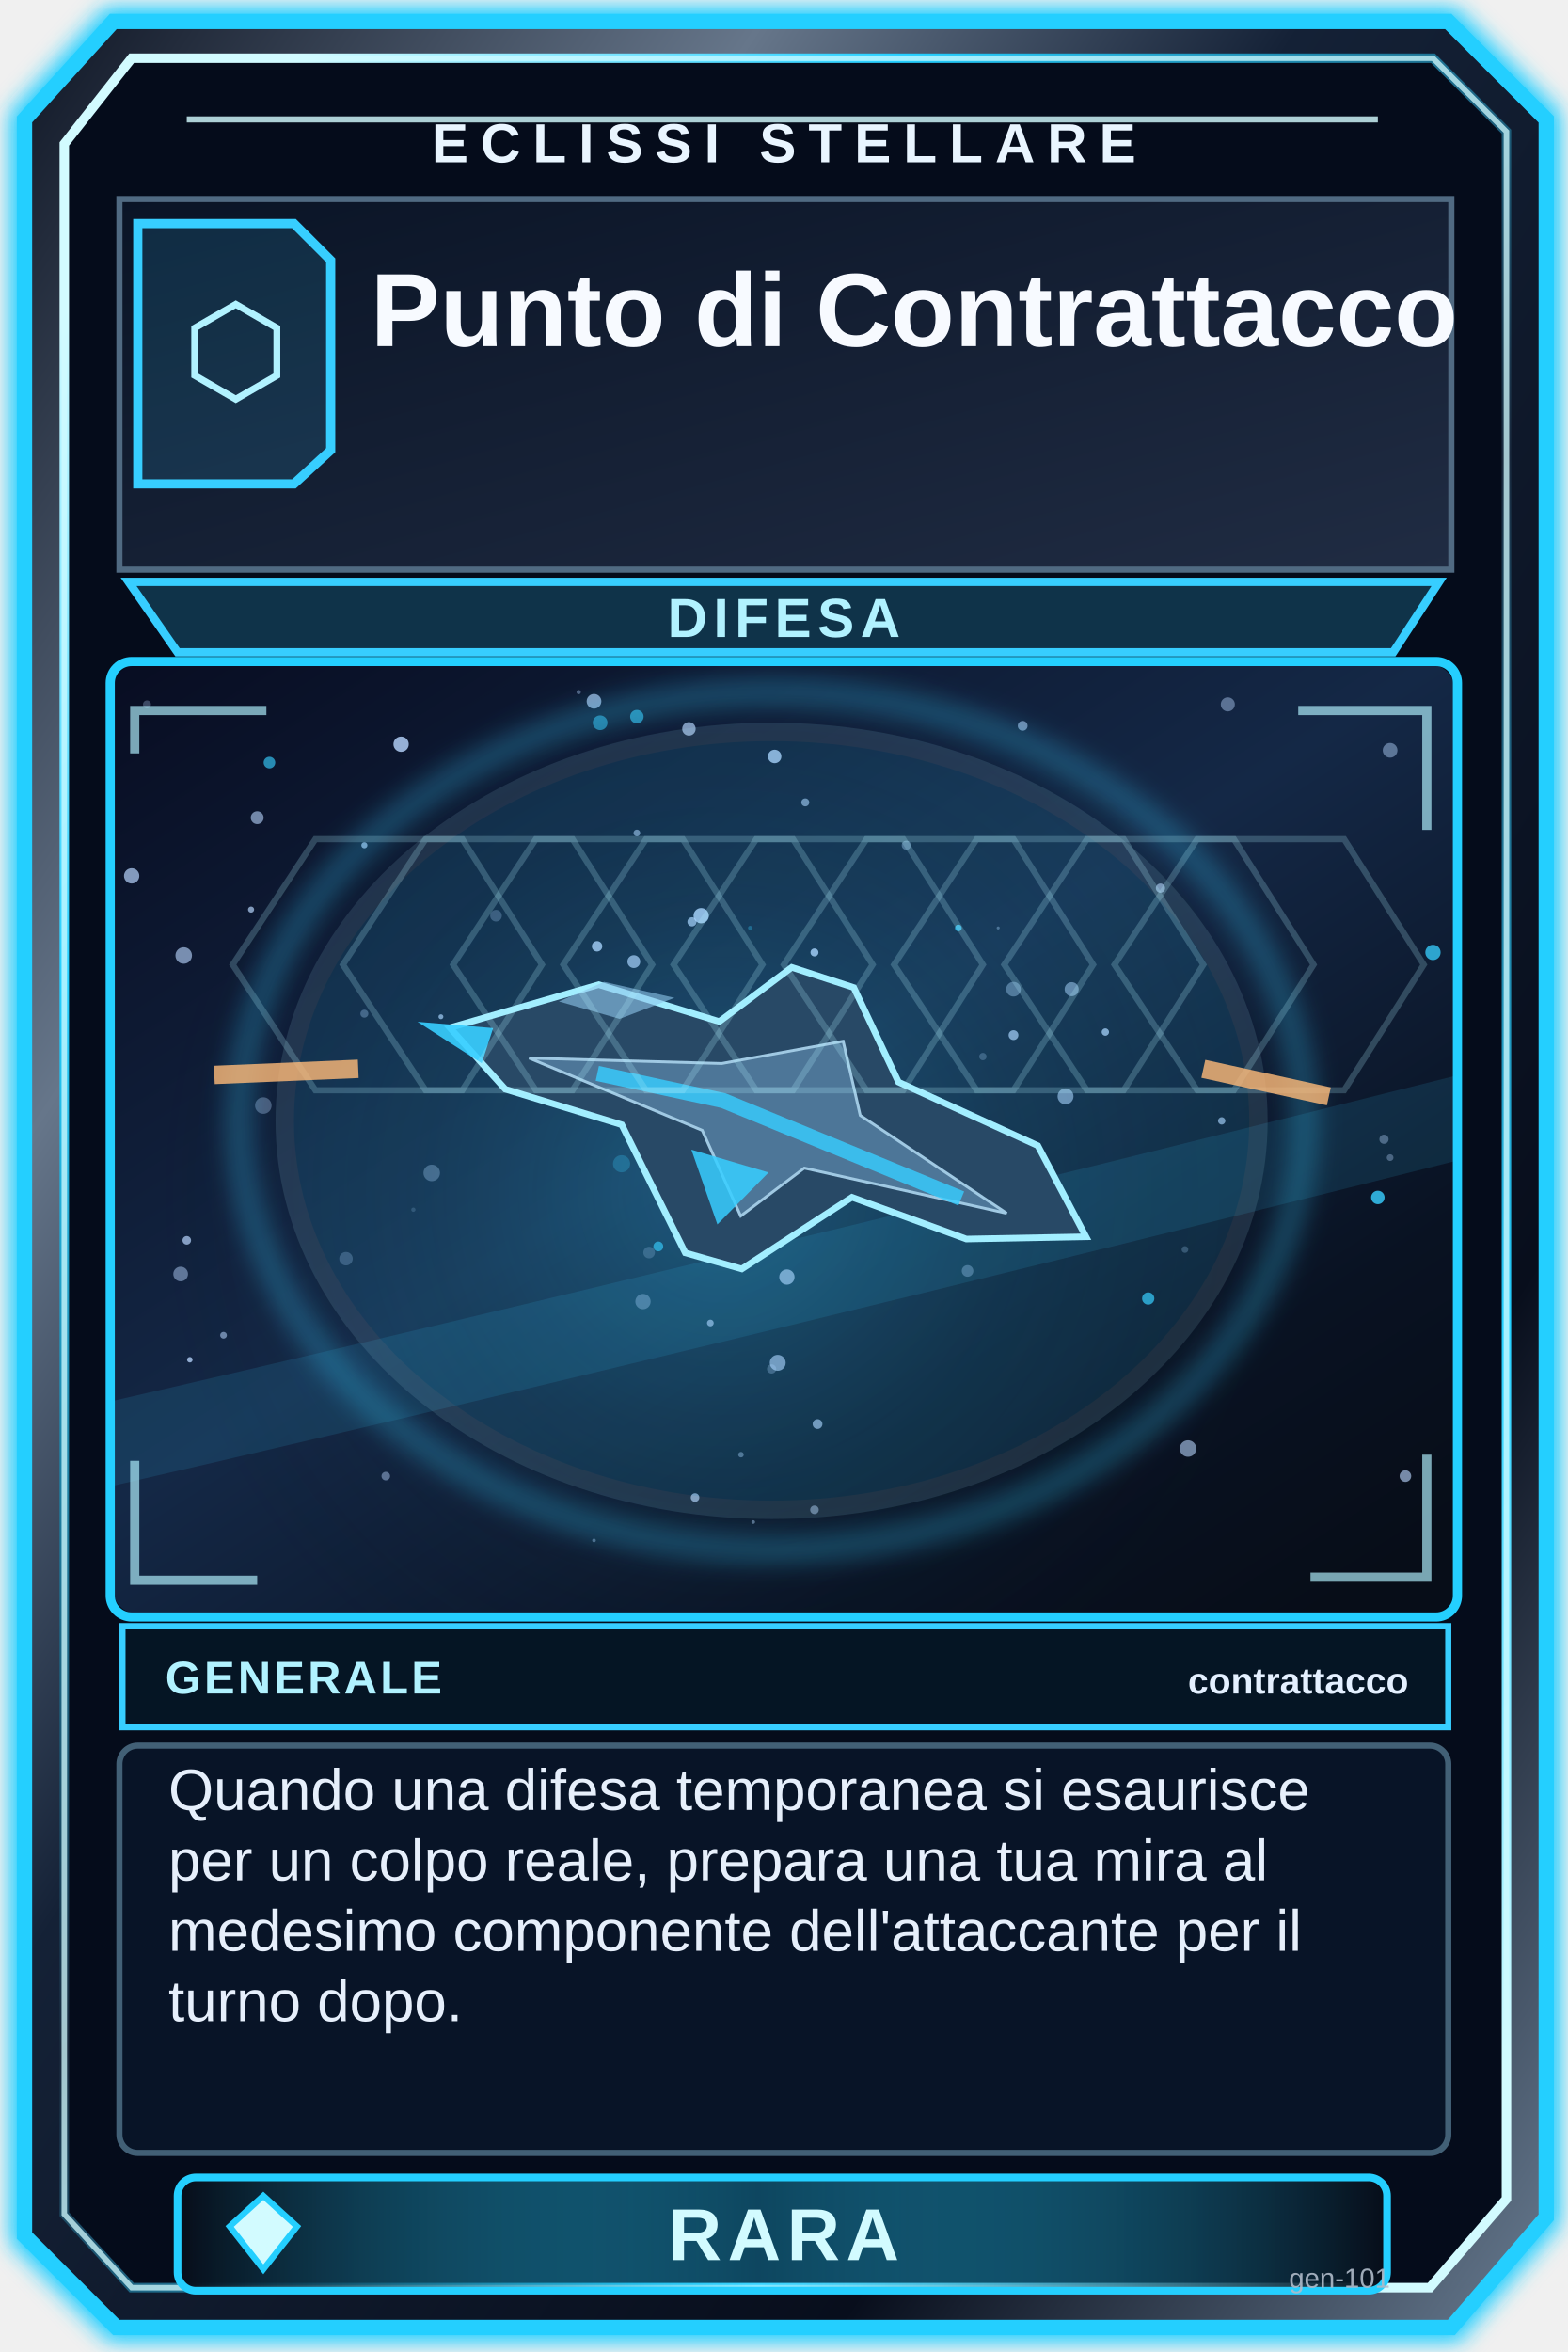
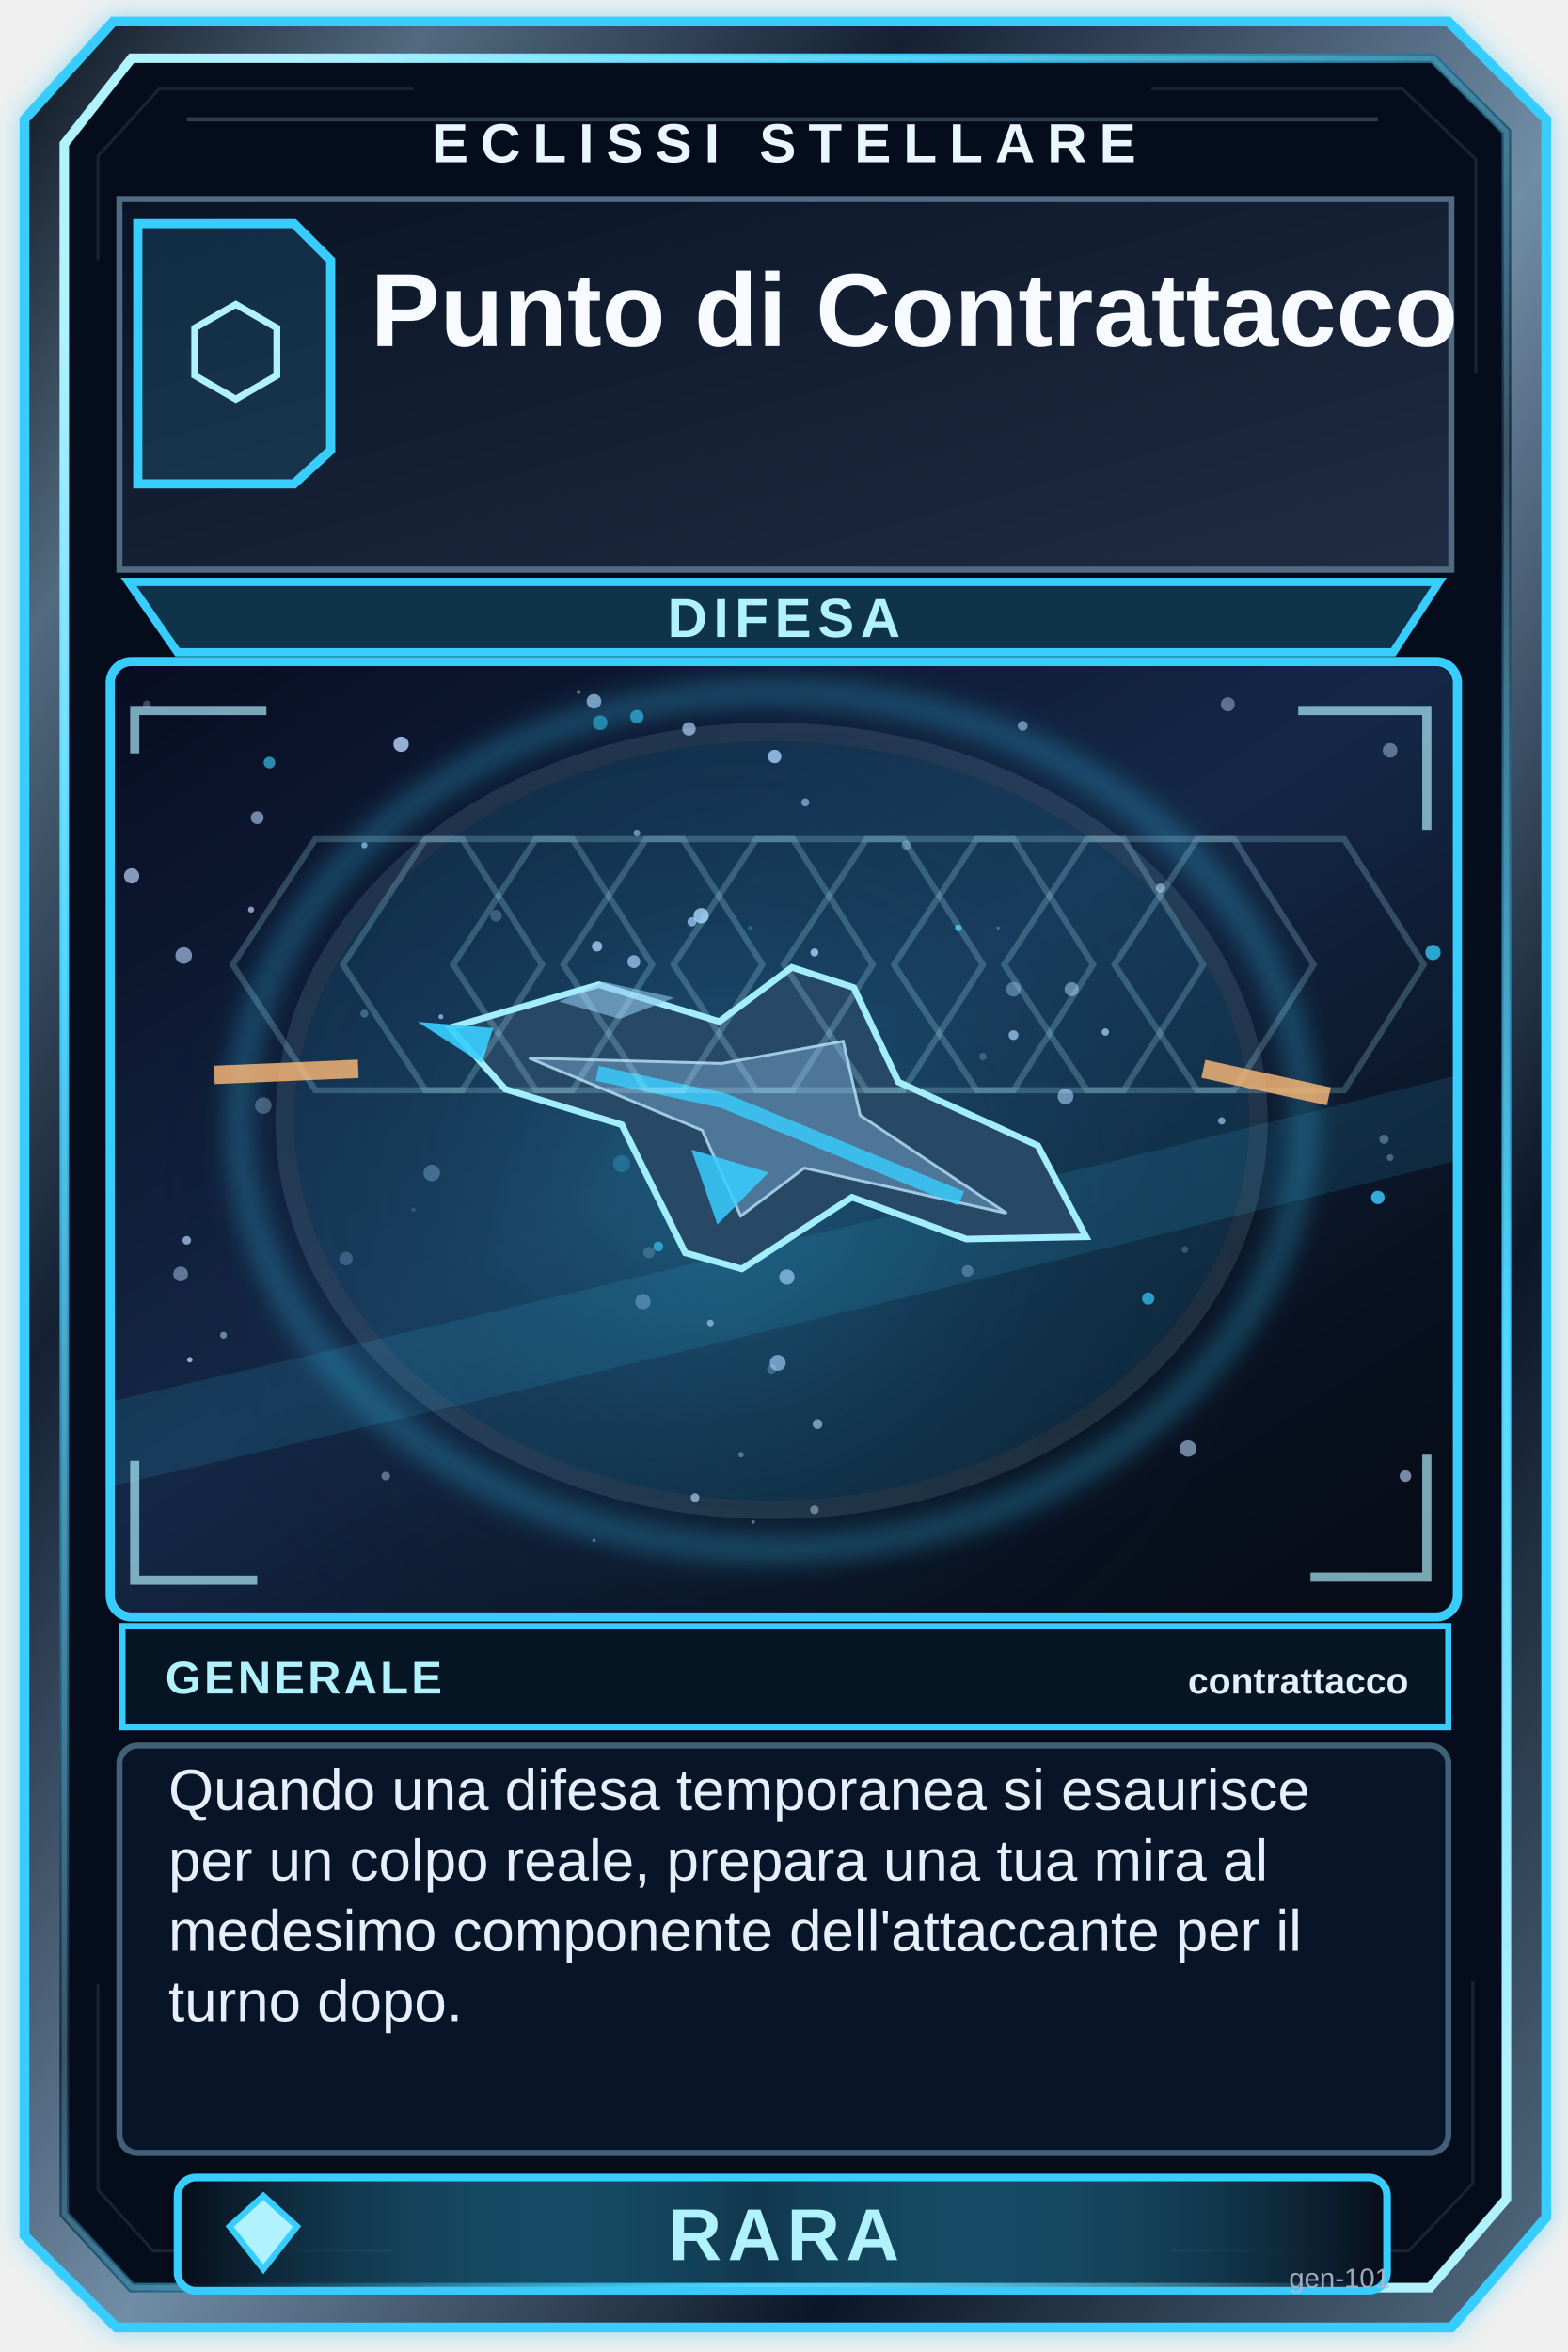
<svg xmlns="http://www.w3.org/2000/svg" width="512" height="768" viewBox="0 0 512 768" role="img" aria-label="Punto di Contrattacco · DIFESA · RARA">
  <defs>
    <linearGradient id="metal" x1="0" y1="0" x2="1" y2="1">
-       <stop stop-color="#111827" />
-       <stop offset=".24" stop-color="#66768a" />
-       <stop offset=".42" stop-color="#142136" />
-       <stop offset=".77" stop-color="#080e1c" />
-       <stop offset="1" stop-color="#66798e" />
+       <stop stop-color="#101824" />
+       <stop offset=".13" stop-color="#526b80" />
+       <stop offset=".29" stop-color="#142033" />
+       <stop offset=".53" stop-color="#718da6" />
+       <stop offset=".76" stop-color="#0b1627" />
+       <stop offset="1" stop-color="#526b80" />
    </linearGradient>
    <linearGradient id="rim" x1=".15" y1="0" x2=".87" y2="1">
-       <stop stop-color="#d2fbff" />
-       <stop offset=".2" stop-color="#24cfff" />
+       <stop stop-color="#b1f2ff" />
+       <stop offset=".2" stop-color="#37ceff" />
      <stop offset=".52" stop-color="#19283c" />
-       <stop offset=".78" stop-color="#24cfff" />
-       <stop offset="1" stop-color="#d2fbff" />
+       <stop offset=".78" stop-color="#37ceff" />
+       <stop offset="1" stop-color="#b1f2ff" />
    </linearGradient>
    <linearGradient id="spaceSky" x1="0" y1="0" x2=".9" y2="1">
      <stop stop-color="#080d22" />
      <stop offset=".49" stop-color="#142846" />
      <stop offset=".82" stop-color="#091222" />
      <stop offset="1" stop-color="#070d18" />
    </linearGradient>
    <radialGradient id="planet">
      <stop stop-color="#37ceff" stop-opacity=".65" />
      <stop offset=".52" stop-color="#194761" stop-opacity=".42" />
      <stop offset="1" stop-color="#0a1529" stop-opacity=".05" />
    </radialGradient>
    <linearGradient id="titlePanel" x1="0" x2="1" y1="0" y2="1">
      <stop stop-color="#0a1426" />
      <stop offset="1" stop-color="#202c43" />
    </linearGradient>
    <linearGradient id="rarityShine" x1="0" y1="0" x2="1" y2="0">
      <stop stop-color="#070d19" />
-       <stop offset=".48" stop-color="#24cfff" stop-opacity=".30" />
+       <stop offset=".48" stop-color="#37ceff" stop-opacity="0.22" />
      <stop offset="1" stop-color="#070d19" />
    </linearGradient>
    <filter id="rimGlow" x="-30%" y="-30%" width="160%" height="160%">
-       <feGaussianBlur stdDeviation="3.3" />
+       <feGaussianBlur stdDeviation="3.9" />
    </filter>
    <filter id="beamGlow" x="-70%" y="-70%" width="240%" height="240%">
      <feGaussianBlur stdDeviation="4" />
    </filter>
    <clipPath id="artClip">
      <rect x="37" y="217" width="438" height="310" rx="8" />
    </clipPath>
  </defs>
-   <path d="M37 7H473L505 39V724L474 760H38L8 730V39Z" fill="#030712" stroke="#24cfff" stroke-width="10" filter="url(#rimGlow)" />
-   <path d="M37 7H473L505 39V724L474 760H38L8 730V39Z" fill="url(#metal)" stroke="#24cfff" stroke-width="5" />
+   <path d="M37 7H473L505 39V724L474 760H38L8 730V39Z" fill="#030712" stroke="#37ceff" stroke-width="5.6" opacity="0.36" filter="url(#rimGlow)" />
+   <path d="M37 7H473L505 39V724L474 760H38L8 730V39Z" fill="url(#metal)" stroke="#37ceff" stroke-width="3.2" />
  <path d="M43 19H468L492 43V718L467 747H43L21 723V47Z" fill="#050c1b" stroke="url(#rim)" stroke-width="3.1" />
-   <path d="M43 19H468L492 43V718L467 747H43L21 723V47Z" fill="none" stroke="#d2fbff" stroke-width="1.8" opacity=".75" />
-   <path d="M61 39H450" stroke="#d2fbff" stroke-width="2" opacity=".82" />
+   <path d="M43 19H468L492 43V718L467 747H43L21 723V47Z" fill="none" stroke="#b1f2ff" stroke-width="1.7" opacity="0.22" />
+   <path d="M61 39H450" stroke="#b1f2ff" stroke-width="1.4" opacity="0.22" />
+   <path d="M32 85V51L52 29H135 M376 29H458L482 52V122 M32 648V715L50 735H128 M382 735H460L481 713V647" fill="none" stroke="#f7fcff" stroke-width="1" opacity="0.09" />
+   <path d="M61 43H450" stroke="#fff" stroke-width="1" opacity="0" />
  <text x="256" y="53" text-anchor="middle" fill="#e9f5ff" font-size="18" font-family="Arial, sans-serif" font-weight="700" letter-spacing="4">ECLISSI STELLARE</text>
  <path d="M39 65H474V186H39Z" fill="url(#titlePanel)" stroke="#506a82" stroke-width="2" />
  <path d="M45 73H96L108 85V147L96 158H45Z" fill="#37ceff" fill-opacity=".13" stroke="#37ceff" stroke-width="3" />
  <text x="77" y="128" text-anchor="middle" fill="#b1f2ff" font-family="Arial, sans-serif" font-size="40" font-weight="bold">⬡</text>
  <text x="121" y="113" fill="#f7faff" font-family="Arial,sans-serif" font-size="34" font-weight="800">Punto di Contrattacco</text>
  <path d="M42 190H470L455 213H58Z" fill="#37ceff" fill-opacity=".20" stroke="#37ceff" stroke-width="2.7" />
  <text x="256" y="208" text-anchor="middle" fill="#b1f2ff" font-family="Arial,sans-serif" font-size="18" font-weight="900" letter-spacing="2">DIFESA</text>
  <g clip-path="url(#artClip)">
    <rect x="37" y="217" width="438" height="310" fill="url(#spaceSky)" />
    <circle cx="236" cy="389" r="182" fill="url(#planet)" opacity=".34" />
    <path d="M12 477Q218 430 508 357" fill="none" stroke="#37ceff" stroke-width="27" opacity=".12" />
    <circle cx="88" cy="249" r="1.9" fill="#37ceff" opacity="0.64" />
    <circle cx="59" cy="416" r="2.4" fill="#b9d7ff" opacity="0.47" />
    <circle cx="254" cy="445" r="2.6" fill="#b9d7ff" opacity="0.62" />
    <circle cx="267" cy="465" r="1.6" fill="#b9d7ff" opacity="0.62" />
    <circle cx="399" cy="366" r="1.2" fill="#b9d7ff" opacity="0.64" />
    <circle cx="268" cy="389" r="1.7" fill="#b9d7ff" opacity="0.21" />
    <circle cx="196" cy="236" r="2.4" fill="#37ceff" opacity="0.52" />
    <circle cx="331" cy="338" r="1.6" fill="#b9d7ff" opacity="0.69" />
    <circle cx="249" cy="350" r="0.7" fill="#b9d7ff" opacity="0.54" />
    <circle cx="212" cy="409" r="1.9" fill="#b9d7ff" opacity="0.22" />
    <circle cx="197" cy="330" r="0.7" fill="#b9d7ff" opacity="0.33" />
    <circle cx="210" cy="425" r="2.5" fill="#b9d7ff" opacity="0.34" />
    <circle cx="375" cy="424" r="2.0" fill="#37ceff" opacity="0.70" />
    <circle cx="226" cy="301" r="1.5" fill="#b9d7ff" opacity="0.70" />
    <circle cx="194" cy="229" r="2.4" fill="#b9d7ff" opacity="0.66" />
    <circle cx="232" cy="432" r="1.1" fill="#b9d7ff" opacity="0.62" />
    <circle cx="60" cy="312" r="2.7" fill="#b9d7ff" opacity="0.62" />
    <circle cx="452" cy="372" r="1.5" fill="#b9d7ff" opacity="0.36" />
    <circle cx="450" cy="391" r="2.2" fill="#37ceff" opacity="0.81" />
    <circle cx="387" cy="408" r="1.1" fill="#b9d7ff" opacity="0.25" />
    <circle cx="257" cy="417" r="2.5" fill="#b9d7ff" opacity="0.63" />
    <circle cx="119" cy="276" r="1.0" fill="#b9d7ff" opacity="0.67" />
    <circle cx="401" cy="230" r="2.3" fill="#b9d7ff" opacity="0.43" />
    <circle cx="459" cy="482" r="1.9" fill="#b9d7ff" opacity="0.62" />
    <circle cx="307" cy="391" r="0.5" fill="#37ceff" opacity="0.29" />
    <circle cx="242" cy="475" r="0.9" fill="#b9d7ff" opacity="0.41" />
    <circle cx="73" cy="436" r="1.1" fill="#b9d7ff" opacity="0.54" />
    <circle cx="162" cy="299" r="1.9" fill="#b9d7ff" opacity="0.27" />
    <circle cx="207" cy="314" r="2.1" fill="#b9d7ff" opacity="0.69" />
    <circle cx="334" cy="237" r="1.6" fill="#b9d7ff" opacity="0.56" />
    <circle cx="215" cy="407" r="1.6" fill="#37ceff" opacity="0.64" />
    <circle cx="126" cy="482" r="1.4" fill="#b9d7ff" opacity="0.44" />
    <circle cx="316" cy="415" r="1.9" fill="#b9d7ff" opacity="0.33" />
    <circle cx="253" cy="247" r="2.2" fill="#b9d7ff" opacity="0.77" />
    <circle cx="296" cy="276" r="1.5" fill="#b9d7ff" opacity="0.38" />
    <circle cx="321" cy="345" r="1.2" fill="#b9d7ff" opacity="0.26" />
    <circle cx="208" cy="234" r="2.2" fill="#37ceff" opacity="0.59" />
    <circle cx="331" cy="323" r="2.4" fill="#b9d7ff" opacity="0.40" />
    <circle cx="348" cy="358" r="2.6" fill="#b9d7ff" opacity="0.58" />
    <circle cx="194" cy="503" r="0.6" fill="#b9d7ff" opacity="0.38" />
    <circle cx="86" cy="361" r="2.7" fill="#b9d7ff" opacity="0.33" />
    <circle cx="229" cy="299" r="2.5" fill="#b9d7ff" opacity="0.81" />
    <circle cx="245" cy="303" r="0.7" fill="#37ceff" opacity="0.31" />
    <circle cx="82" cy="297" r="1.0" fill="#b9d7ff" opacity="0.68" />
    <circle cx="62" cy="444" r="0.9" fill="#b9d7ff" opacity="0.76" />
    <circle cx="350" cy="323" r="2.3" fill="#b9d7ff" opacity="0.51" />
    <circle cx="263" cy="262" r="1.3" fill="#b9d7ff" opacity="0.58" />
    <circle cx="61" cy="405" r="1.4" fill="#b9d7ff" opacity="0.69" />
    <circle cx="290" cy="355" r="2.6" fill="#37ceff" opacity="0.62" />
    <circle cx="266" cy="311" r="1.3" fill="#b9d7ff" opacity="0.79" />
    <circle cx="361" cy="337" r="1.2" fill="#b9d7ff" opacity="0.72" />
    <circle cx="84" cy="267" r="2.1" fill="#b9d7ff" opacity="0.59" />
    <circle cx="246" cy="497" r="0.6" fill="#b9d7ff" opacity="0.44" />
    <circle cx="131" cy="243" r="2.5" fill="#b9d7ff" opacity="0.80" />
    <circle cx="313" cy="303" r="1.1" fill="#37ceff" opacity="0.76" />
    <circle cx="113" cy="411" r="2.2" fill="#b9d7ff" opacity="0.25" />
    <circle cx="141" cy="383" r="2.7" fill="#b9d7ff" opacity="0.32" />
    <circle cx="388" cy="473" r="2.7" fill="#b9d7ff" opacity="0.58" />
    <circle cx="266" cy="493" r="1.4" fill="#b9d7ff" opacity="0.46" />
    <circle cx="252" cy="447" r="1.5" fill="#b9d7ff" opacity="0.29" />
    <circle cx="203" cy="380" r="2.8" fill="#37ceff" opacity="0.26" />
    <circle cx="195" cy="309" r="1.7" fill="#b9d7ff" opacity="0.77" />
    <circle cx="454" cy="378" r="1.1" fill="#b9d7ff" opacity="0.34" />
    <circle cx="454" cy="245" r="2.4" fill="#b9d7ff" opacity="0.45" />
    <circle cx="379" cy="290" r="1.5" fill="#b9d7ff" opacity="0.58" />
    <circle cx="119" cy="331" r="1.3" fill="#b9d7ff" opacity="0.32" />
    <circle cx="468" cy="311" r="2.5" fill="#37ceff" opacity="0.76" />
    <circle cx="225" cy="238" r="2.2" fill="#b9d7ff" opacity="0.66" />
    <circle cx="48" cy="230" r="1.3" fill="#b9d7ff" opacity="0.29" />
    <circle cx="135" cy="395" r="0.7" fill="#b9d7ff" opacity="0.18" />
    <circle cx="251" cy="392" r="1.0" fill="#b9d7ff" opacity="0.28" />
    <circle cx="43" cy="286" r="2.5" fill="#b9d7ff" opacity="0.69" />
    <circle cx="283" cy="361" r="1.1" fill="#37ceff" opacity="0.71" />
    <circle cx="189" cy="226" r="0.7" fill="#b9d7ff" opacity="0.38" />
    <circle cx="227" cy="489" r="1.4" fill="#b9d7ff" opacity="0.65" />
    <circle cx="208" cy="272" r="1.1" fill="#b9d7ff" opacity="0.56" />
    <circle cx="144" cy="332" r="0.8" fill="#b9d7ff" opacity="0.68" />
    <circle cx="326" cy="303" r="0.5" fill="#b9d7ff" opacity="0.37" />
    <g transform="translate(252 366) rotate(18) scale(0.71)">
      <path d="M-154 5 L-95 -35 L-37 -36 L-13 -70 L17 -70 L50 -35 L120 -27 L154 6 L102 24 L46 22 L8 69 L-19 70 L-65 23 L-121 24 Z" fill="#273852" stroke="#b1f2ff" stroke-width="3" />
      <path d="M-115 7 L-30 -18 L20 -45 L38 -15 L116 7 L21 16 L0 46 L-29 14Z" fill="#516b8a" stroke="#afc9df" stroke-width="1.3" />
      <path d="M-83 4 L-24 -2 L28 2 L94 7" fill="none" stroke="#37ceff" stroke-width="7" opacity=".8" />
      <path d="M-31 24 L-9 53 L6 23" fill="#37ceff" opacity=".85" />
      <path d="M-135 -1 L-169 7 L-135 16" fill="#37ceff" opacity=".9" />
      <path d="M-110 -22 L-81 -23 L-60 -40 L-93 -37 Z" fill="#99c4e8" opacity=".6" />
    </g>
    <ellipse cx="252" cy="366" rx="159" ry="127" fill="#37ceff" opacity=".12" stroke="#b1f2ff" stroke-width="6" />
    <ellipse cx="252" cy="366" rx="174" ry="140" fill="none" stroke="#37ceff" stroke-width="8" opacity=".3" filter="url(#beamGlow)" />
    <path d="M103 274l-27 41l27 41l48 0l26-41l-26-41z" fill="none" stroke="#b1f2ff" stroke-width="2" opacity=".22" />
    <path d="M139 274l-27 41l27 41l48 0l26-41l-26-41z" fill="none" stroke="#b1f2ff" stroke-width="2" opacity=".22" />
    <path d="M175 274l-27 41l27 41l48 0l26-41l-26-41z" fill="none" stroke="#b1f2ff" stroke-width="2" opacity=".22" />
    <path d="M211 274l-27 41l27 41l48 0l26-41l-26-41z" fill="none" stroke="#b1f2ff" stroke-width="2" opacity=".22" />
    <path d="M247 274l-27 41l27 41l48 0l26-41l-26-41z" fill="none" stroke="#b1f2ff" stroke-width="2" opacity=".22" />
    <path d="M283 274l-27 41l27 41l48 0l26-41l-26-41z" fill="none" stroke="#b1f2ff" stroke-width="2" opacity=".22" />
    <path d="M319 274l-27 41l27 41l48 0l26-41l-26-41z" fill="none" stroke="#b1f2ff" stroke-width="2" opacity=".22" />
    <path d="M355 274l-27 41l27 41l48 0l26-41l-26-41z" fill="none" stroke="#b1f2ff" stroke-width="2" opacity=".22" />
    <path d="M391 274l-27 41l27 41l48 0l26-41l-26-41z" fill="none" stroke="#b1f2ff" stroke-width="2" opacity=".22" />
    <path d="M70 351L117 349M434 358L393 349" stroke="#ffba78" stroke-width="6" opacity=".8" />
    <path d="M44 246V232H87 M424 232h42v39 M44 477v39h40 M428 515h38v-40" stroke="#b1f2ff" stroke-width="3" fill="none" opacity=".67" />
  </g>
-   <rect x="36" y="216" width="440" height="312" rx="7" fill="none" stroke="#24cfff" stroke-width="3" />
+   <rect x="36" y="216" width="440" height="312" rx="7" fill="none" stroke="#37ceff" stroke-width="3" />
  <path d="M40 531H473V564H40Z" fill="#051524" stroke="#37ceff" stroke-width="2" />
  <text x="54" y="553" fill="#b1f2ff" font-family="Arial,sans-serif" font-size="15" font-weight="bold" letter-spacing="1">GENERALE</text>
  <text x="460" y="553" text-anchor="end" fill="#e4f0ff" font-family="Arial,sans-serif" font-size="12" font-weight="bold">contrattacco</text>
  <rect x="39" y="570" width="434" height="133" rx="6" fill="#081427" stroke="#426076" stroke-width="2" />
  <text x="55" y="591" fill="#e6effb" font-size="19" font-family="Arial,sans-serif">Quando una difesa temporanea si esaurisce</text>
  <text x="55" y="614" fill="#e6effb" font-size="19" font-family="Arial,sans-serif">per un colpo reale, prepara una tua mira al</text>
  <text x="55" y="637" fill="#e6effb" font-size="19" font-family="Arial,sans-serif">medesimo componente dell'attaccante per il</text>
  <text x="55" y="660" fill="#e6effb" font-size="19" font-family="Arial,sans-serif">turno dopo.</text>
-   <rect x="58" y="711" width="395" height="37" rx="6" fill="url(#rarityShine)" stroke="#24cfff" stroke-width="2.5" />
-   <path d="M75 727l11 -10l11 10l-11 14Z" fill="#d2fbff" stroke="#24cfff" stroke-width="2" />
-   <text x="256" y="738" fill="#d2fbff" text-anchor="middle" font-family="Arial,sans-serif" font-size="24" font-weight="900" letter-spacing="2">RARA</text>
+   <rect x="58" y="711" width="395" height="37" rx="6" fill="url(#rarityShine)" stroke="#37ceff" stroke-width="2.5" />
+   <path d="M75 727l11 -10l11 10l-11 14Z" fill="#b1f2ff" stroke="#37ceff" stroke-width="2" />
+   <text x="256" y="738" fill="#b1f2ff" text-anchor="middle" font-family="Arial,sans-serif" font-size="24" font-weight="900" letter-spacing="2">RARA</text>
  <text x="454" y="747" fill="#afbac9" font-family="Arial,sans-serif" font-size="9" text-anchor="end" opacity=".9">gen-101</text>
</svg>
